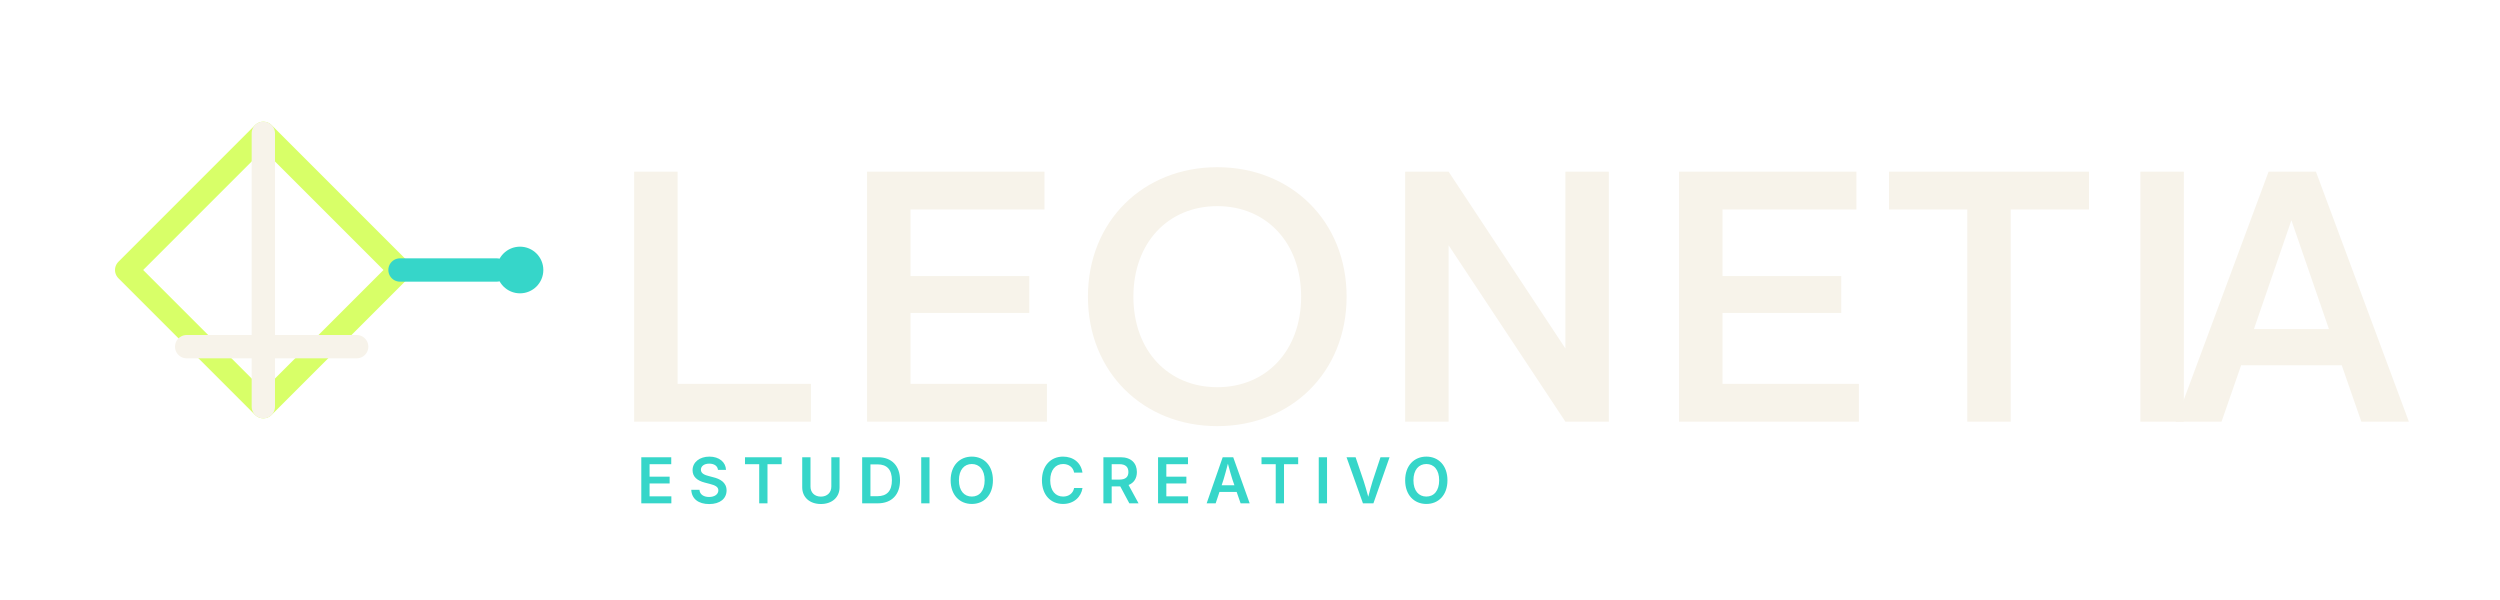
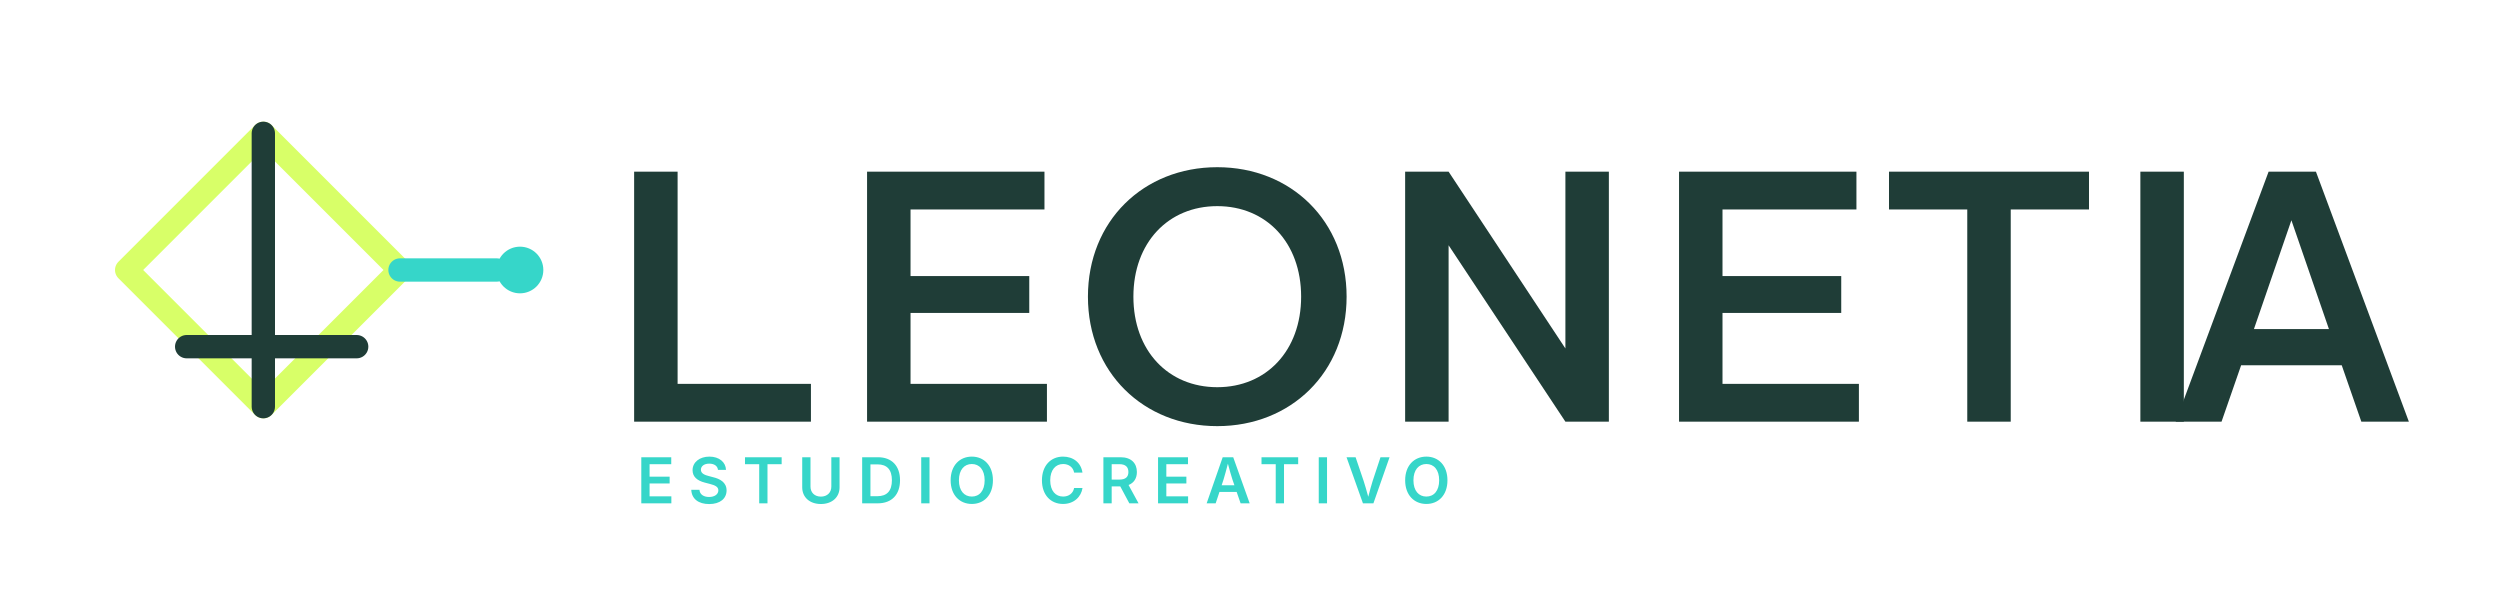
<svg xmlns="http://www.w3.org/2000/svg" width="750" height="180" viewBox="0 0 750 180" fill="none" role="img" aria-labelledby="title desc">
  <rect width="750" height="180" fill="none" />
  <g transform="translate(24 26)">
    <path d="M55 14L14 55L55 96L96 55L55 14Z" stroke="#D8FF68" stroke-width="7" stroke-linejoin="round" />
-     <path d="M55 14V96" stroke="#F7F3EA" stroke-width="7" stroke-linecap="round" />
-     <path d="M32 78H83" stroke="#F7F3EA" stroke-width="7" stroke-linecap="round" />
+     <path d="M55 14V96" stroke="#1F3D37" stroke-width="7" stroke-linecap="round" />
+     <path d="M32 78H83" stroke="#1F3D37" stroke-width="7" stroke-linecap="round" />
    <path d="M96 55H125" stroke="#36D6C9" stroke-width="7" stroke-linecap="round" />
    <circle cx="132" cy="55" r="7" fill="#36D6C9" />
  </g>
-   <g fill="#F7F3EA">
+   <g fill="#1F3D37">
    <path d="M190.24 51.5H203.28V115.16H243.28V126.5H190.24V51.5Z" />
    <path d="M260.12 51.5H313.34V62.84H273.16V82.82H308.78V93.88H273.16V115.16H314.08V126.5H260.12V51.5Z" />
    <path d="M365.18 127.84C343.02 127.84 326.38 111.68 326.38 89C326.38 66.32 343.02 50.16 365.18 50.16C387.34 50.16 403.98 66.32 403.98 89C403.98 111.68 387.34 127.84 365.18 127.84ZM365.18 116.16C379.9 116.16 390.34 105.2 390.34 89C390.34 72.8 379.9 61.84 365.18 61.84C350.46 61.84 340.02 72.8 340.02 89C340.02 105.2 350.46 116.16 365.18 116.16Z" />
    <path d="M421.54 51.5H434.58L469.62 104.54V51.5H482.66V126.5H469.62L434.58 73.58V126.5H421.54V51.5Z" />
    <path d="M503.71 51.5H556.93V62.84H516.75V82.82H552.37V93.88H516.75V115.16H557.67V126.5H503.71V51.5Z" />
    <path d="M590.18 62.84H566.7V51.5H626.7V62.84H603.22V126.5H590.18V62.84Z" />
    <path d="M642.11 51.5H655.15V126.5H642.11V51.5Z" />
    <path d="M702.52 109.58H672.34L666.46 126.5H652.7L680.58 51.5H694.78L722.66 126.5H708.4L702.52 109.58ZM687.42 66.08L676.18 98.72H698.68L687.42 66.08Z" />
  </g>
  <text x="191" y="151" fill="#36D6C9" font-family="Inter, Arial, sans-serif" font-size="19" font-weight="600" letter-spacing="4">ESTUDIO CREATIVO</text>
</svg>
